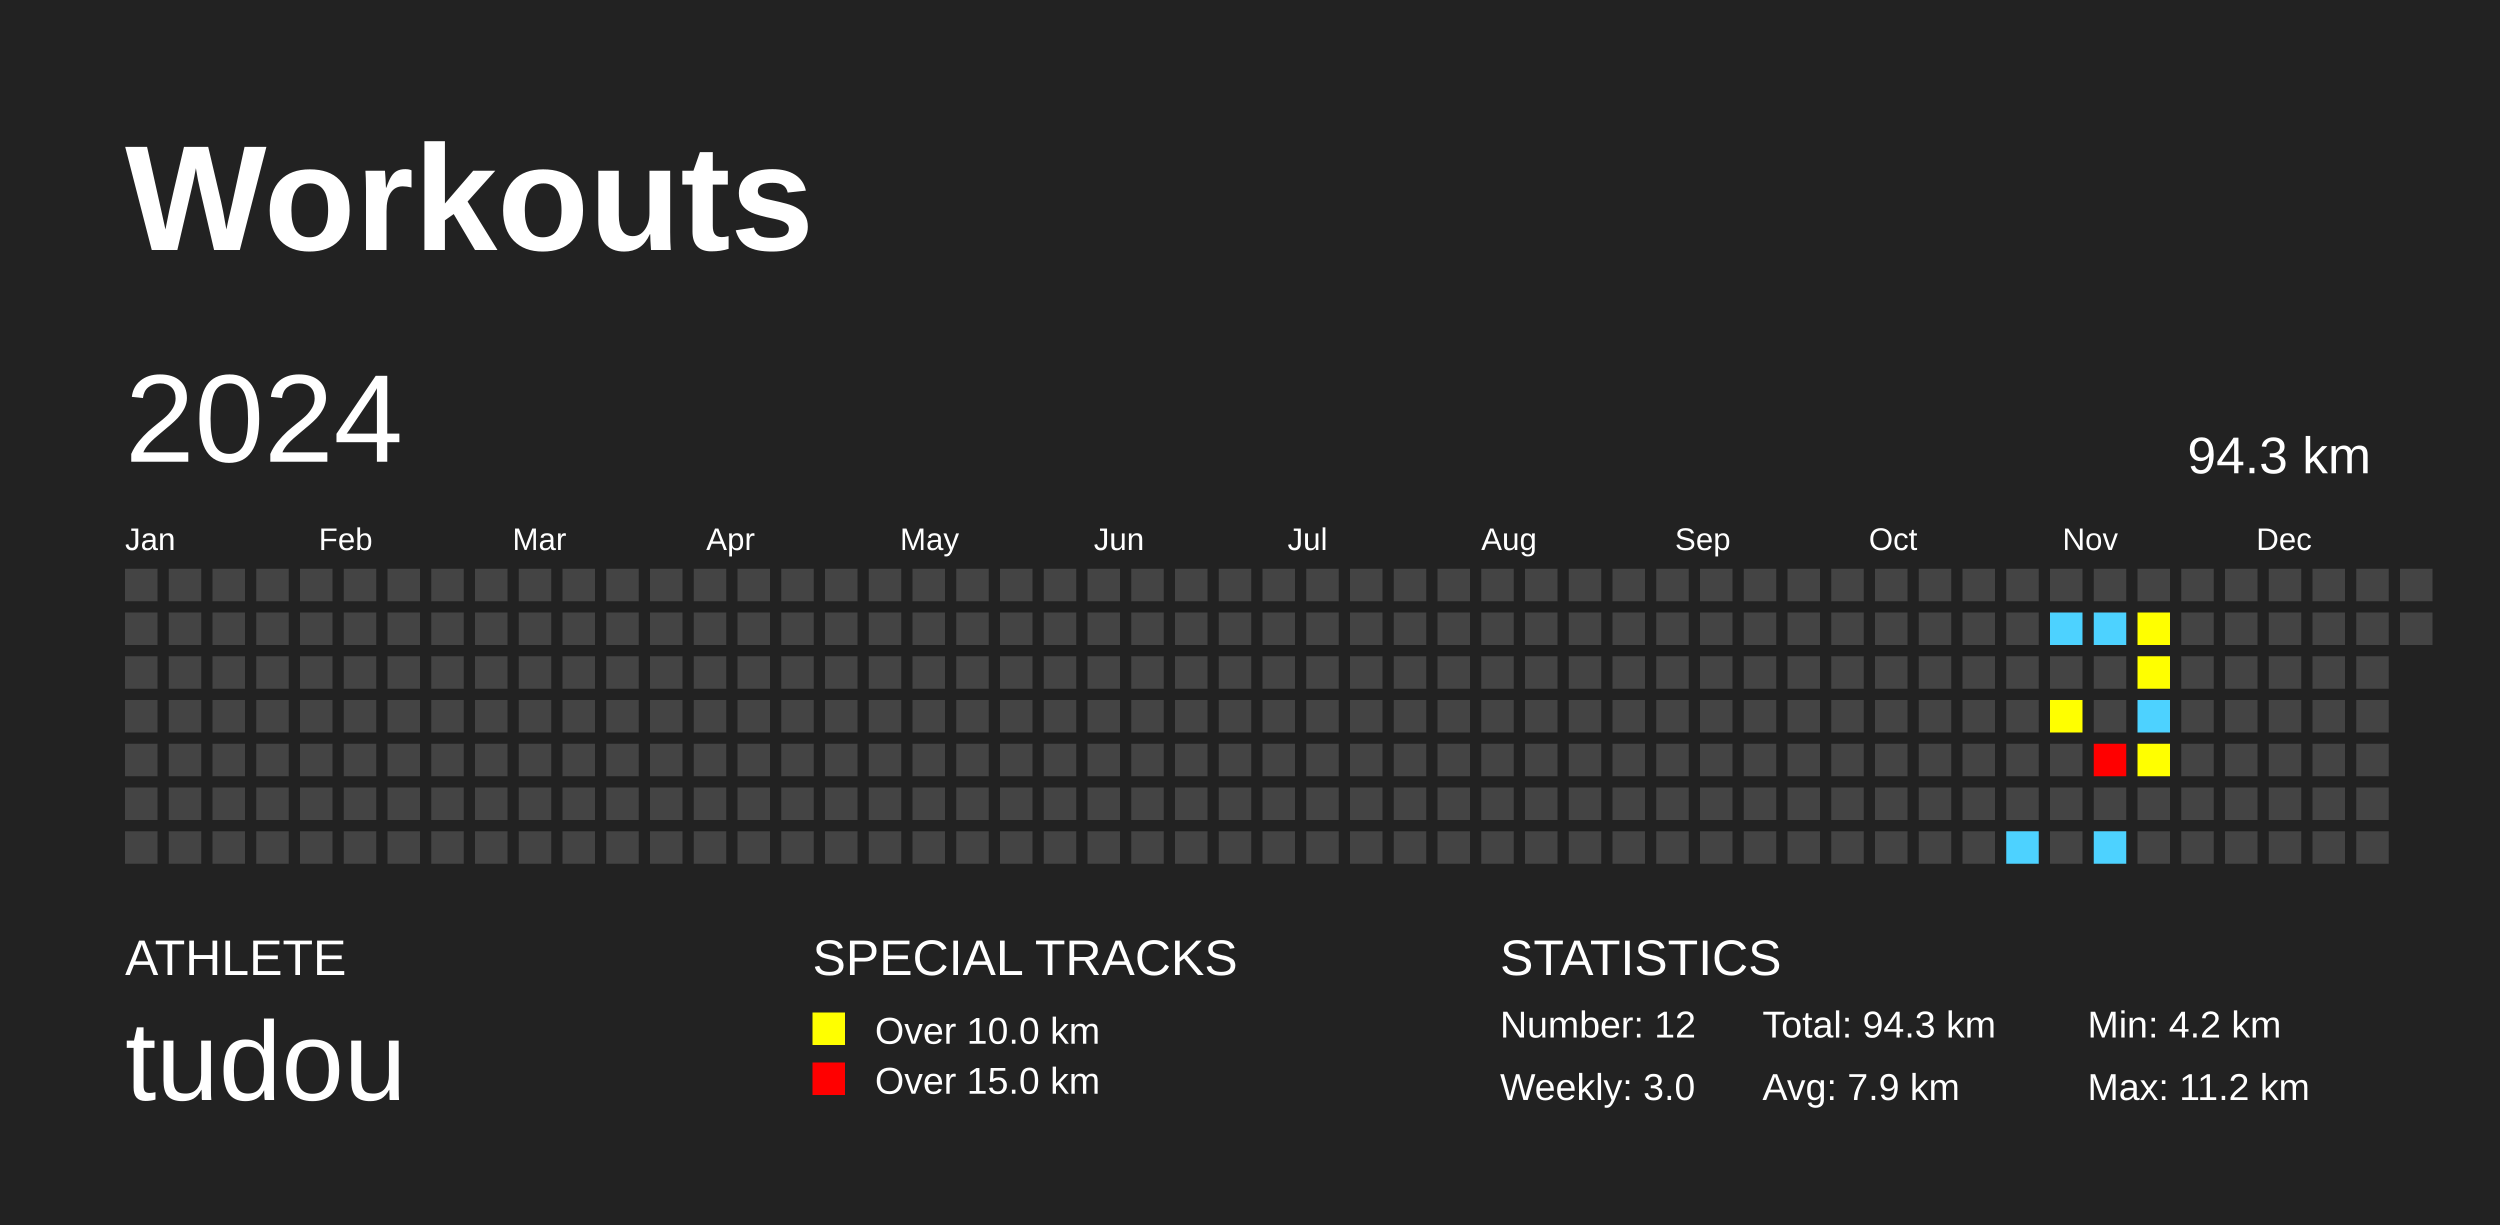
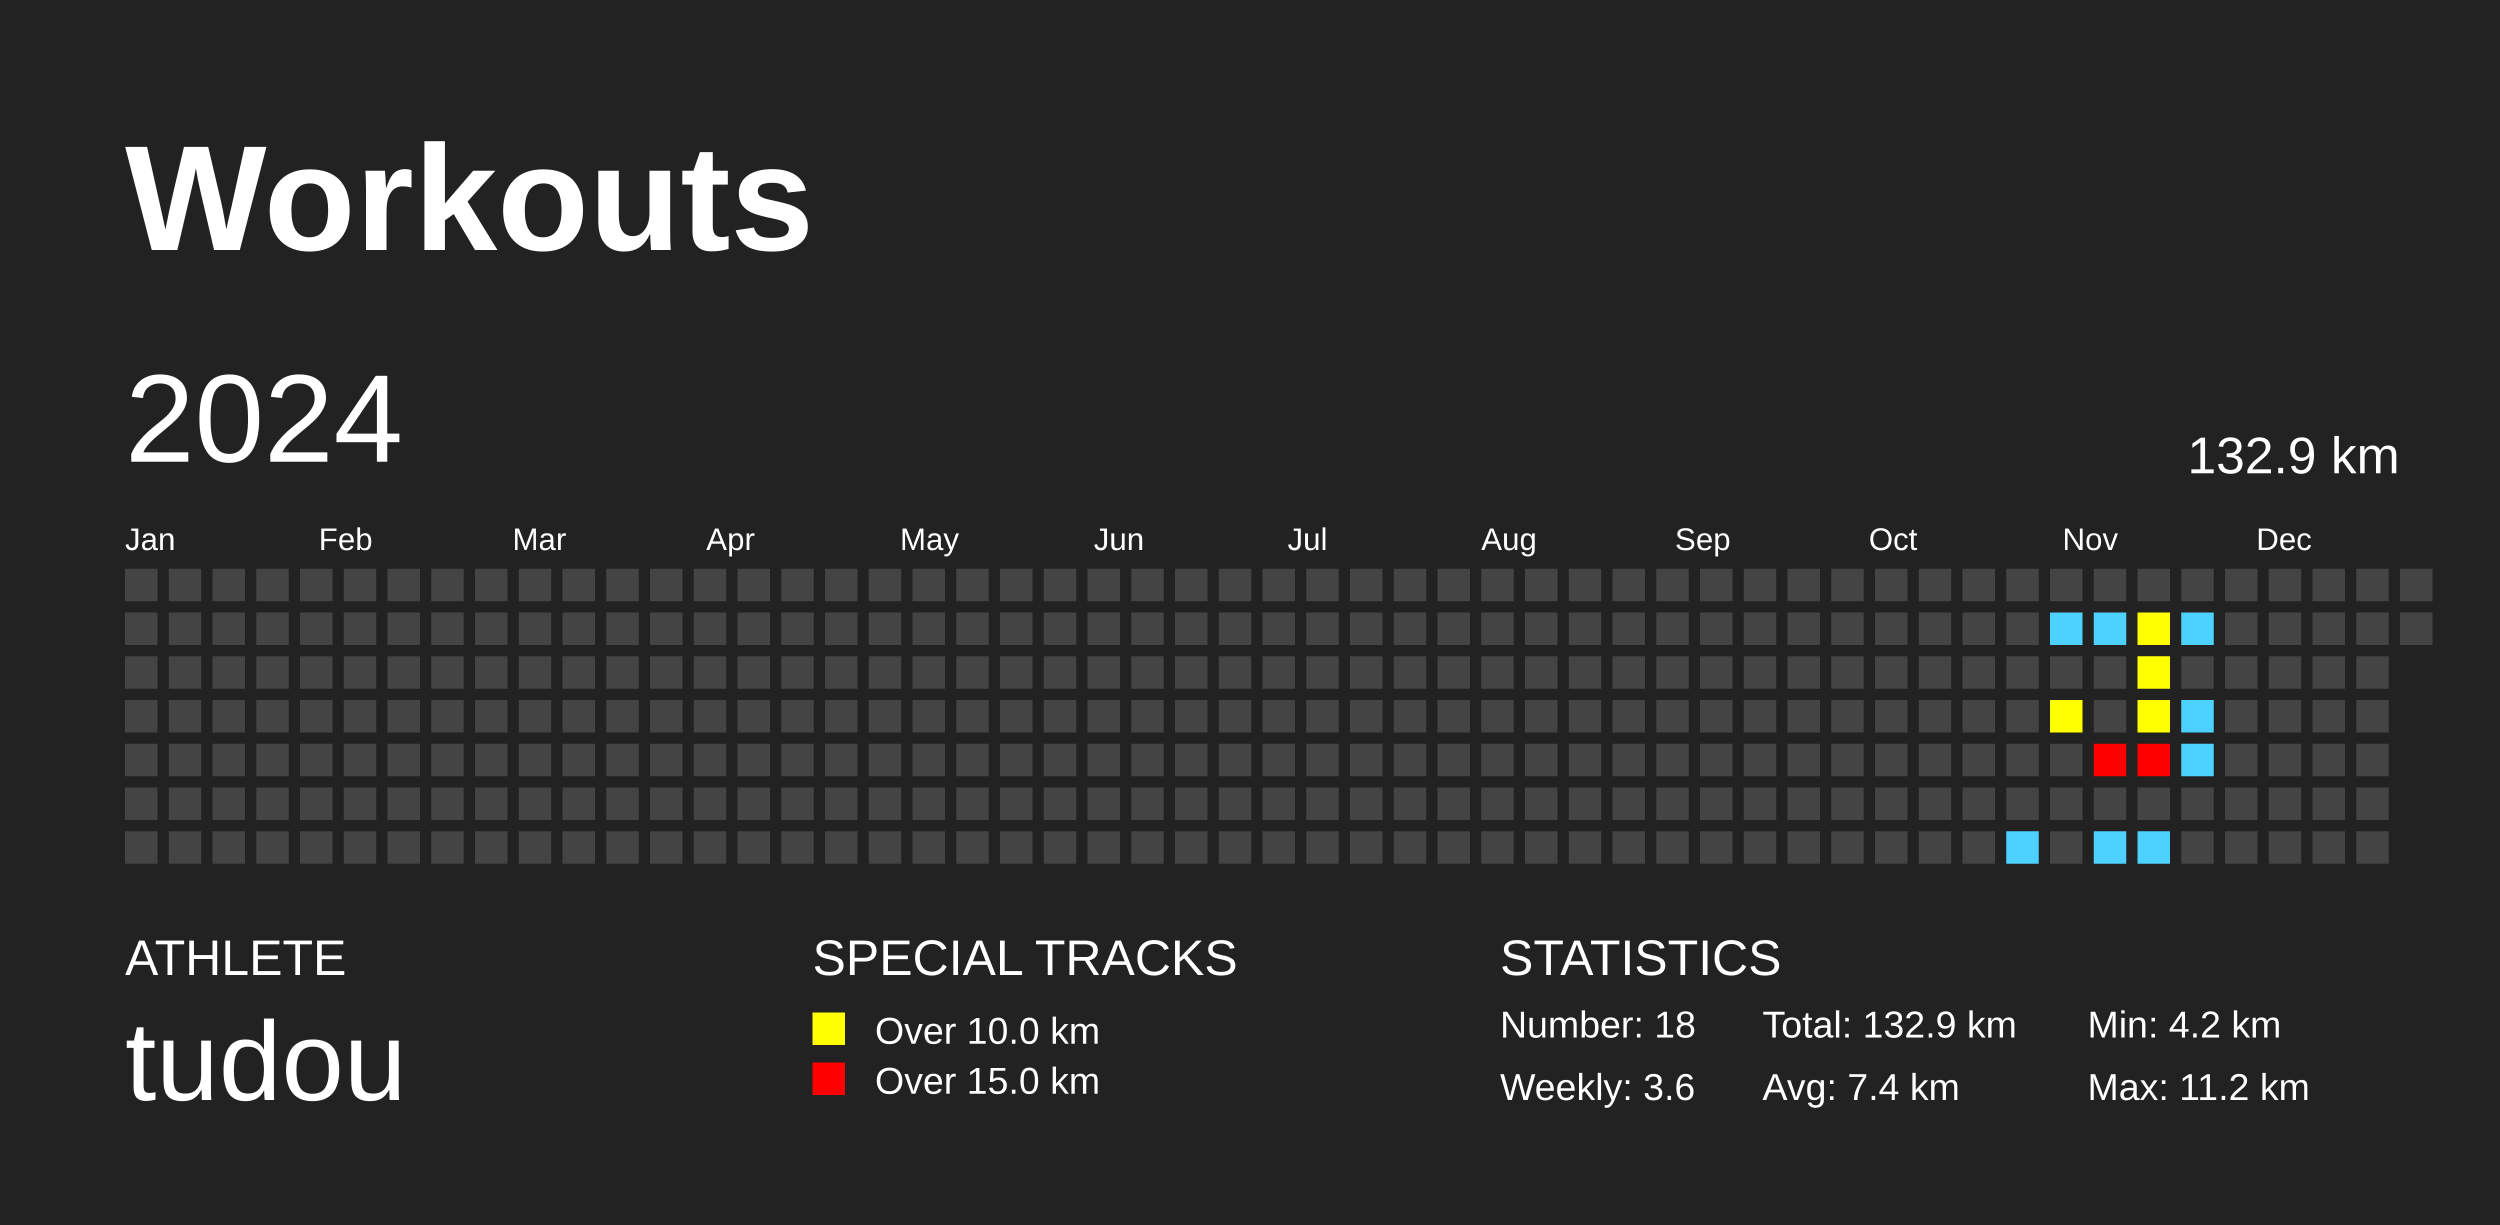
<svg xmlns="http://www.w3.org/2000/svg" baseProfile="full" height="98mm" version="1.1" viewBox="0,0,200,98" width="200mm">
  <defs />
  <rect fill="#222222" height="98" width="200" x="0" y="0" />
  <text fill="#FFFFFF" style="font-size:12px; font-family:Arial; font-weight:bold;" x="10" y="20">Workouts</text>
  <text fill="#FFFFFF" style="font-size:4px; font-family:Arial" x="10" y="78">ATHLETE</text>
  <text fill="#FFFFFF" style="font-size:9px; font-family:Arial" x="10" y="88">tudou</text>
  <text fill="#FFFFFF" style="font-size:4px; font-family:Arial" x="65" y="78">SPECIAL TRACKS</text>
  <rect fill="yellow" height="2.6" width="2.6" x="65" y="81" />
  <text fill="#FFFFFF" style="font-size:3px; font-family:Arial" x="70" y="83.5">Over 10.0 km</text>
  <rect fill="red" height="2.6" width="2.6" x="65" y="85" />
  <text fill="#FFFFFF" style="font-size:3px; font-family:Arial" x="70" y="87.5">Over 15.0 km</text>
  <text fill="#FFFFFF" style="font-size:4px; font-family:Arial" x="120" y="78">STATISTICS</text>
-   <text fill="#FFFFFF" style="font-size:3px; font-family:Arial" x="120" y="83">Number: 12</text>
-   <text fill="#FFFFFF" style="font-size:3px; font-family:Arial" x="120" y="88">Weekly: 3.0</text>
-   <text fill="#FFFFFF" style="font-size:3px; font-family:Arial" x="141" y="83">Total: 94.3 km</text>
-   <text fill="#FFFFFF" style="font-size:3px; font-family:Arial" x="141" y="88">Avg: 7.9 km</text>
+   <text fill="#FFFFFF" style="font-size:3px; font-family:Arial" x="120" y="83">Number: 18</text>
+   <text fill="#FFFFFF" style="font-size:3px; font-family:Arial" x="120" y="88">Weekly: 3.6</text>
+   <text fill="#FFFFFF" style="font-size:3px; font-family:Arial" x="141" y="83">Total: 132.9 km</text>
+   <text fill="#FFFFFF" style="font-size:3px; font-family:Arial" x="141" y="88">Avg: 7.4 km</text>
  <text fill="#FFFFFF" style="font-size:3px; font-family:Arial" x="167" y="83">Min: 4.2 km</text>
  <text fill="#FFFFFF" style="font-size:3px; font-family:Arial" x="167" y="88">Max: 11.2 km</text>
  <text dominant-baseline="hanging" fill="#FFFFFF" style="font-size:10.0px; font-family:Arial;" x="10" y="30">2024</text>
-   <text dominant-baseline="hanging" fill="#FFFFFF" style="font-size:4.125px; font-family:Arial;" x="175" y="35">94.3 km</text>
+   <text dominant-baseline="hanging" fill="#FFFFFF" style="font-size:4.125px; font-family:Arial;" x="175" y="35">132.9 km</text>
  <text fill="#FFFFFF" style="font-size:2.5px; font-family:Arial" x="10.0" y="44">Jan</text>
  <text fill="#FFFFFF" style="font-size:2.5px; font-family:Arial" x="25.5" y="44">Feb</text>
  <text fill="#FFFFFF" style="font-size:2.5px; font-family:Arial" x="41.0" y="44">Mar</text>
  <text fill="#FFFFFF" style="font-size:2.5px; font-family:Arial" x="56.5" y="44">Apr</text>
  <text fill="#FFFFFF" style="font-size:2.5px; font-family:Arial" x="72.0" y="44">May</text>
  <text fill="#FFFFFF" style="font-size:2.5px; font-family:Arial" x="87.5" y="44">Jun</text>
  <text fill="#FFFFFF" style="font-size:2.5px; font-family:Arial" x="103.0" y="44">Jul</text>
  <text fill="#FFFFFF" style="font-size:2.5px; font-family:Arial" x="118.5" y="44">Aug</text>
  <text fill="#FFFFFF" style="font-size:2.5px; font-family:Arial" x="134.0" y="44">Sep</text>
  <text fill="#FFFFFF" style="font-size:2.5px; font-family:Arial" x="149.5" y="44">Oct</text>
  <text fill="#FFFFFF" style="font-size:2.5px; font-family:Arial" x="165.0" y="44">Nov</text>
  <text fill="#FFFFFF" style="font-size:2.5px; font-family:Arial" x="180.5" y="44">Dec</text>
  <rect fill="#444444" height="2.6" width="2.6" x="10.0" y="45.5" />
  <rect fill="#444444" height="2.6" width="2.6" x="10.0" y="49.0" />
  <rect fill="#444444" height="2.6" width="2.6" x="10.0" y="52.5" />
  <rect fill="#444444" height="2.6" width="2.6" x="10.0" y="56.0" />
  <rect fill="#444444" height="2.6" width="2.6" x="10.0" y="59.5" />
  <rect fill="#444444" height="2.6" width="2.6" x="10.0" y="63.0" />
  <rect fill="#444444" height="2.6" width="2.6" x="10.0" y="66.5" />
  <rect fill="#444444" height="2.6" width="2.6" x="13.5" y="45.5" />
  <rect fill="#444444" height="2.6" width="2.6" x="13.5" y="49.0" />
  <rect fill="#444444" height="2.6" width="2.6" x="13.5" y="52.5" />
  <rect fill="#444444" height="2.6" width="2.6" x="13.5" y="56.0" />
  <rect fill="#444444" height="2.6" width="2.6" x="13.5" y="59.5" />
  <rect fill="#444444" height="2.6" width="2.6" x="13.5" y="63.0" />
  <rect fill="#444444" height="2.6" width="2.6" x="13.5" y="66.5" />
  <rect fill="#444444" height="2.6" width="2.6" x="17.0" y="45.5" />
  <rect fill="#444444" height="2.6" width="2.6" x="17.0" y="49.0" />
  <rect fill="#444444" height="2.6" width="2.6" x="17.0" y="52.5" />
  <rect fill="#444444" height="2.6" width="2.6" x="17.0" y="56.0" />
  <rect fill="#444444" height="2.6" width="2.6" x="17.0" y="59.5" />
  <rect fill="#444444" height="2.6" width="2.6" x="17.0" y="63.0" />
  <rect fill="#444444" height="2.6" width="2.6" x="17.0" y="66.5" />
  <rect fill="#444444" height="2.6" width="2.6" x="20.5" y="45.5" />
  <rect fill="#444444" height="2.6" width="2.6" x="20.5" y="49.0" />
  <rect fill="#444444" height="2.6" width="2.6" x="20.5" y="52.5" />
  <rect fill="#444444" height="2.6" width="2.6" x="20.5" y="56.0" />
  <rect fill="#444444" height="2.6" width="2.6" x="20.5" y="59.5" />
  <rect fill="#444444" height="2.6" width="2.6" x="20.5" y="63.0" />
  <rect fill="#444444" height="2.6" width="2.6" x="20.5" y="66.5" />
  <rect fill="#444444" height="2.6" width="2.6" x="24.0" y="45.5" />
  <rect fill="#444444" height="2.6" width="2.6" x="24.0" y="49.0" />
  <rect fill="#444444" height="2.6" width="2.6" x="24.0" y="52.5" />
  <rect fill="#444444" height="2.6" width="2.6" x="24.0" y="56.0" />
  <rect fill="#444444" height="2.6" width="2.6" x="24.0" y="59.5" />
  <rect fill="#444444" height="2.6" width="2.6" x="24.0" y="63.0" />
  <rect fill="#444444" height="2.6" width="2.6" x="24.0" y="66.5" />
  <rect fill="#444444" height="2.6" width="2.6" x="27.5" y="45.5" />
  <rect fill="#444444" height="2.6" width="2.6" x="27.5" y="49.0" />
  <rect fill="#444444" height="2.6" width="2.6" x="27.5" y="52.5" />
  <rect fill="#444444" height="2.6" width="2.6" x="27.5" y="56.0" />
  <rect fill="#444444" height="2.6" width="2.6" x="27.5" y="59.5" />
  <rect fill="#444444" height="2.6" width="2.6" x="27.5" y="63.0" />
  <rect fill="#444444" height="2.6" width="2.6" x="27.5" y="66.5" />
  <rect fill="#444444" height="2.6" width="2.6" x="31.0" y="45.5" />
  <rect fill="#444444" height="2.6" width="2.6" x="31.0" y="49.0" />
  <rect fill="#444444" height="2.6" width="2.6" x="31.0" y="52.5" />
  <rect fill="#444444" height="2.6" width="2.6" x="31.0" y="56.0" />
  <rect fill="#444444" height="2.6" width="2.6" x="31.0" y="59.5" />
  <rect fill="#444444" height="2.6" width="2.6" x="31.0" y="63.0" />
  <rect fill="#444444" height="2.6" width="2.6" x="31.0" y="66.5" />
  <rect fill="#444444" height="2.6" width="2.6" x="34.5" y="45.5" />
  <rect fill="#444444" height="2.6" width="2.6" x="34.5" y="49.0" />
  <rect fill="#444444" height="2.6" width="2.6" x="34.5" y="52.5" />
  <rect fill="#444444" height="2.6" width="2.6" x="34.5" y="56.0" />
  <rect fill="#444444" height="2.6" width="2.6" x="34.5" y="59.5" />
  <rect fill="#444444" height="2.6" width="2.6" x="34.5" y="63.0" />
  <rect fill="#444444" height="2.6" width="2.6" x="34.5" y="66.5" />
  <rect fill="#444444" height="2.6" width="2.6" x="38.0" y="45.5" />
  <rect fill="#444444" height="2.6" width="2.6" x="38.0" y="49.0" />
  <rect fill="#444444" height="2.6" width="2.6" x="38.0" y="52.5" />
  <rect fill="#444444" height="2.6" width="2.6" x="38.0" y="56.0" />
  <rect fill="#444444" height="2.6" width="2.6" x="38.0" y="59.5" />
  <rect fill="#444444" height="2.6" width="2.6" x="38.0" y="63.0" />
  <rect fill="#444444" height="2.6" width="2.6" x="38.0" y="66.5" />
  <rect fill="#444444" height="2.6" width="2.6" x="41.5" y="45.5" />
  <rect fill="#444444" height="2.6" width="2.6" x="41.5" y="49.0" />
  <rect fill="#444444" height="2.6" width="2.6" x="41.5" y="52.5" />
  <rect fill="#444444" height="2.6" width="2.6" x="41.5" y="56.0" />
  <rect fill="#444444" height="2.6" width="2.6" x="41.5" y="59.5" />
  <rect fill="#444444" height="2.6" width="2.6" x="41.5" y="63.0" />
  <rect fill="#444444" height="2.6" width="2.6" x="41.5" y="66.5" />
  <rect fill="#444444" height="2.6" width="2.6" x="45.0" y="45.5" />
  <rect fill="#444444" height="2.6" width="2.6" x="45.0" y="49.0" />
  <rect fill="#444444" height="2.6" width="2.6" x="45.0" y="52.5" />
  <rect fill="#444444" height="2.6" width="2.6" x="45.0" y="56.0" />
  <rect fill="#444444" height="2.6" width="2.6" x="45.0" y="59.5" />
  <rect fill="#444444" height="2.6" width="2.6" x="45.0" y="63.0" />
  <rect fill="#444444" height="2.6" width="2.6" x="45.0" y="66.5" />
  <rect fill="#444444" height="2.6" width="2.6" x="48.5" y="45.5" />
  <rect fill="#444444" height="2.6" width="2.6" x="48.5" y="49.0" />
  <rect fill="#444444" height="2.6" width="2.6" x="48.5" y="52.5" />
  <rect fill="#444444" height="2.6" width="2.6" x="48.5" y="56.0" />
  <rect fill="#444444" height="2.6" width="2.6" x="48.5" y="59.5" />
  <rect fill="#444444" height="2.6" width="2.6" x="48.5" y="63.0" />
  <rect fill="#444444" height="2.6" width="2.6" x="48.5" y="66.5" />
  <rect fill="#444444" height="2.6" width="2.6" x="52.0" y="45.5" />
  <rect fill="#444444" height="2.6" width="2.6" x="52.0" y="49.0" />
  <rect fill="#444444" height="2.6" width="2.6" x="52.0" y="52.5" />
  <rect fill="#444444" height="2.6" width="2.6" x="52.0" y="56.0" />
  <rect fill="#444444" height="2.6" width="2.6" x="52.0" y="59.5" />
  <rect fill="#444444" height="2.6" width="2.6" x="52.0" y="63.0" />
  <rect fill="#444444" height="2.6" width="2.6" x="52.0" y="66.5" />
  <rect fill="#444444" height="2.6" width="2.6" x="55.5" y="45.5" />
  <rect fill="#444444" height="2.6" width="2.6" x="55.5" y="49.0" />
  <rect fill="#444444" height="2.6" width="2.6" x="55.5" y="52.5" />
  <rect fill="#444444" height="2.6" width="2.6" x="55.5" y="56.0" />
  <rect fill="#444444" height="2.6" width="2.6" x="55.5" y="59.5" />
  <rect fill="#444444" height="2.6" width="2.6" x="55.5" y="63.0" />
  <rect fill="#444444" height="2.6" width="2.6" x="55.5" y="66.5" />
  <rect fill="#444444" height="2.6" width="2.6" x="59.0" y="45.5" />
  <rect fill="#444444" height="2.6" width="2.6" x="59.0" y="49.0" />
  <rect fill="#444444" height="2.6" width="2.6" x="59.0" y="52.5" />
  <rect fill="#444444" height="2.6" width="2.6" x="59.0" y="56.0" />
  <rect fill="#444444" height="2.6" width="2.6" x="59.0" y="59.5" />
  <rect fill="#444444" height="2.6" width="2.6" x="59.0" y="63.0" />
  <rect fill="#444444" height="2.6" width="2.6" x="59.0" y="66.5" />
  <rect fill="#444444" height="2.6" width="2.6" x="62.5" y="45.5" />
  <rect fill="#444444" height="2.6" width="2.6" x="62.5" y="49.0" />
  <rect fill="#444444" height="2.6" width="2.6" x="62.5" y="52.5" />
  <rect fill="#444444" height="2.6" width="2.6" x="62.5" y="56.0" />
  <rect fill="#444444" height="2.6" width="2.6" x="62.5" y="59.5" />
  <rect fill="#444444" height="2.6" width="2.6" x="62.5" y="63.0" />
  <rect fill="#444444" height="2.6" width="2.6" x="62.5" y="66.5" />
  <rect fill="#444444" height="2.6" width="2.6" x="66.0" y="45.5" />
  <rect fill="#444444" height="2.6" width="2.6" x="66.0" y="49.0" />
  <rect fill="#444444" height="2.6" width="2.6" x="66.0" y="52.5" />
  <rect fill="#444444" height="2.6" width="2.6" x="66.0" y="56.0" />
  <rect fill="#444444" height="2.6" width="2.6" x="66.0" y="59.5" />
  <rect fill="#444444" height="2.6" width="2.6" x="66.0" y="63.0" />
  <rect fill="#444444" height="2.6" width="2.6" x="66.0" y="66.5" />
  <rect fill="#444444" height="2.6" width="2.6" x="69.5" y="45.5" />
  <rect fill="#444444" height="2.6" width="2.6" x="69.5" y="49.0" />
  <rect fill="#444444" height="2.6" width="2.6" x="69.5" y="52.5" />
  <rect fill="#444444" height="2.6" width="2.6" x="69.5" y="56.0" />
  <rect fill="#444444" height="2.6" width="2.6" x="69.5" y="59.5" />
  <rect fill="#444444" height="2.6" width="2.6" x="69.5" y="63.0" />
  <rect fill="#444444" height="2.6" width="2.6" x="69.5" y="66.5" />
  <rect fill="#444444" height="2.6" width="2.6" x="73.0" y="45.5" />
  <rect fill="#444444" height="2.6" width="2.6" x="73.0" y="49.0" />
  <rect fill="#444444" height="2.6" width="2.6" x="73.0" y="52.5" />
  <rect fill="#444444" height="2.6" width="2.6" x="73.0" y="56.0" />
  <rect fill="#444444" height="2.6" width="2.6" x="73.0" y="59.5" />
  <rect fill="#444444" height="2.6" width="2.6" x="73.0" y="63.0" />
  <rect fill="#444444" height="2.6" width="2.6" x="73.0" y="66.5" />
  <rect fill="#444444" height="2.6" width="2.6" x="76.5" y="45.5" />
  <rect fill="#444444" height="2.6" width="2.6" x="76.5" y="49.0" />
  <rect fill="#444444" height="2.6" width="2.6" x="76.5" y="52.5" />
  <rect fill="#444444" height="2.6" width="2.6" x="76.5" y="56.0" />
  <rect fill="#444444" height="2.6" width="2.6" x="76.5" y="59.5" />
  <rect fill="#444444" height="2.6" width="2.6" x="76.5" y="63.0" />
  <rect fill="#444444" height="2.6" width="2.6" x="76.5" y="66.5" />
  <rect fill="#444444" height="2.6" width="2.6" x="80.0" y="45.5" />
  <rect fill="#444444" height="2.6" width="2.6" x="80.0" y="49.0" />
  <rect fill="#444444" height="2.6" width="2.6" x="80.0" y="52.5" />
  <rect fill="#444444" height="2.6" width="2.6" x="80.0" y="56.0" />
  <rect fill="#444444" height="2.6" width="2.6" x="80.0" y="59.5" />
  <rect fill="#444444" height="2.6" width="2.6" x="80.0" y="63.0" />
  <rect fill="#444444" height="2.6" width="2.6" x="80.0" y="66.5" />
  <rect fill="#444444" height="2.6" width="2.6" x="83.5" y="45.5" />
  <rect fill="#444444" height="2.6" width="2.6" x="83.5" y="49.0" />
  <rect fill="#444444" height="2.6" width="2.6" x="83.5" y="52.5" />
  <rect fill="#444444" height="2.6" width="2.6" x="83.5" y="56.0" />
  <rect fill="#444444" height="2.6" width="2.6" x="83.5" y="59.5" />
  <rect fill="#444444" height="2.6" width="2.6" x="83.5" y="63.0" />
  <rect fill="#444444" height="2.6" width="2.6" x="83.5" y="66.5" />
  <rect fill="#444444" height="2.6" width="2.6" x="87.0" y="45.5" />
  <rect fill="#444444" height="2.6" width="2.6" x="87.0" y="49.0" />
  <rect fill="#444444" height="2.6" width="2.6" x="87.0" y="52.5" />
  <rect fill="#444444" height="2.6" width="2.6" x="87.0" y="56.0" />
  <rect fill="#444444" height="2.6" width="2.6" x="87.0" y="59.5" />
  <rect fill="#444444" height="2.6" width="2.6" x="87.0" y="63.0" />
  <rect fill="#444444" height="2.6" width="2.6" x="87.0" y="66.5" />
  <rect fill="#444444" height="2.6" width="2.6" x="90.5" y="45.5" />
  <rect fill="#444444" height="2.6" width="2.6" x="90.5" y="49.0" />
  <rect fill="#444444" height="2.6" width="2.6" x="90.5" y="52.5" />
  <rect fill="#444444" height="2.6" width="2.6" x="90.5" y="56.0" />
  <rect fill="#444444" height="2.6" width="2.6" x="90.5" y="59.5" />
  <rect fill="#444444" height="2.6" width="2.6" x="90.5" y="63.0" />
  <rect fill="#444444" height="2.6" width="2.6" x="90.5" y="66.5" />
  <rect fill="#444444" height="2.6" width="2.6" x="94.0" y="45.5" />
  <rect fill="#444444" height="2.6" width="2.6" x="94.0" y="49.0" />
  <rect fill="#444444" height="2.6" width="2.6" x="94.0" y="52.5" />
  <rect fill="#444444" height="2.6" width="2.6" x="94.0" y="56.0" />
  <rect fill="#444444" height="2.6" width="2.6" x="94.0" y="59.5" />
  <rect fill="#444444" height="2.6" width="2.6" x="94.0" y="63.0" />
  <rect fill="#444444" height="2.6" width="2.6" x="94.0" y="66.5" />
  <rect fill="#444444" height="2.6" width="2.6" x="97.5" y="45.5" />
  <rect fill="#444444" height="2.6" width="2.6" x="97.5" y="49.0" />
  <rect fill="#444444" height="2.6" width="2.6" x="97.5" y="52.5" />
  <rect fill="#444444" height="2.6" width="2.6" x="97.5" y="56.0" />
  <rect fill="#444444" height="2.6" width="2.6" x="97.5" y="59.5" />
  <rect fill="#444444" height="2.6" width="2.6" x="97.5" y="63.0" />
  <rect fill="#444444" height="2.6" width="2.6" x="97.5" y="66.5" />
  <rect fill="#444444" height="2.6" width="2.6" x="101.0" y="45.5" />
  <rect fill="#444444" height="2.6" width="2.6" x="101.0" y="49.0" />
  <rect fill="#444444" height="2.6" width="2.6" x="101.0" y="52.5" />
  <rect fill="#444444" height="2.6" width="2.6" x="101.0" y="56.0" />
  <rect fill="#444444" height="2.6" width="2.6" x="101.0" y="59.5" />
  <rect fill="#444444" height="2.6" width="2.6" x="101.0" y="63.0" />
  <rect fill="#444444" height="2.6" width="2.6" x="101.0" y="66.5" />
  <rect fill="#444444" height="2.6" width="2.6" x="104.5" y="45.5" />
  <rect fill="#444444" height="2.6" width="2.6" x="104.5" y="49.0" />
  <rect fill="#444444" height="2.6" width="2.6" x="104.5" y="52.5" />
  <rect fill="#444444" height="2.6" width="2.6" x="104.5" y="56.0" />
  <rect fill="#444444" height="2.6" width="2.6" x="104.5" y="59.5" />
  <rect fill="#444444" height="2.6" width="2.6" x="104.5" y="63.0" />
  <rect fill="#444444" height="2.6" width="2.6" x="104.5" y="66.5" />
  <rect fill="#444444" height="2.6" width="2.6" x="108.0" y="45.5" />
  <rect fill="#444444" height="2.6" width="2.6" x="108.0" y="49.0" />
  <rect fill="#444444" height="2.6" width="2.6" x="108.0" y="52.5" />
  <rect fill="#444444" height="2.6" width="2.6" x="108.0" y="56.0" />
  <rect fill="#444444" height="2.6" width="2.6" x="108.0" y="59.5" />
  <rect fill="#444444" height="2.6" width="2.6" x="108.0" y="63.0" />
  <rect fill="#444444" height="2.6" width="2.6" x="108.0" y="66.5" />
  <rect fill="#444444" height="2.6" width="2.6" x="111.5" y="45.5" />
  <rect fill="#444444" height="2.6" width="2.6" x="111.5" y="49.0" />
  <rect fill="#444444" height="2.6" width="2.6" x="111.5" y="52.5" />
  <rect fill="#444444" height="2.6" width="2.6" x="111.5" y="56.0" />
  <rect fill="#444444" height="2.6" width="2.6" x="111.5" y="59.5" />
  <rect fill="#444444" height="2.6" width="2.6" x="111.5" y="63.0" />
  <rect fill="#444444" height="2.6" width="2.6" x="111.5" y="66.5" />
  <rect fill="#444444" height="2.6" width="2.6" x="115.0" y="45.5" />
  <rect fill="#444444" height="2.6" width="2.6" x="115.0" y="49.0" />
  <rect fill="#444444" height="2.6" width="2.6" x="115.0" y="52.5" />
  <rect fill="#444444" height="2.6" width="2.6" x="115.0" y="56.0" />
  <rect fill="#444444" height="2.6" width="2.6" x="115.0" y="59.5" />
  <rect fill="#444444" height="2.6" width="2.6" x="115.0" y="63.0" />
  <rect fill="#444444" height="2.6" width="2.6" x="115.0" y="66.5" />
  <rect fill="#444444" height="2.6" width="2.6" x="118.5" y="45.5" />
  <rect fill="#444444" height="2.6" width="2.6" x="118.5" y="49.0" />
  <rect fill="#444444" height="2.6" width="2.6" x="118.5" y="52.5" />
  <rect fill="#444444" height="2.6" width="2.6" x="118.5" y="56.0" />
  <rect fill="#444444" height="2.6" width="2.6" x="118.5" y="59.5" />
  <rect fill="#444444" height="2.6" width="2.6" x="118.5" y="63.0" />
  <rect fill="#444444" height="2.6" width="2.6" x="118.5" y="66.5" />
  <rect fill="#444444" height="2.6" width="2.6" x="122.0" y="45.5" />
  <rect fill="#444444" height="2.6" width="2.6" x="122.0" y="49.0" />
  <rect fill="#444444" height="2.6" width="2.6" x="122.0" y="52.5" />
  <rect fill="#444444" height="2.6" width="2.6" x="122.0" y="56.0" />
  <rect fill="#444444" height="2.6" width="2.6" x="122.0" y="59.5" />
  <rect fill="#444444" height="2.6" width="2.6" x="122.0" y="63.0" />
  <rect fill="#444444" height="2.6" width="2.6" x="122.0" y="66.5" />
  <rect fill="#444444" height="2.6" width="2.6" x="125.5" y="45.5" />
  <rect fill="#444444" height="2.6" width="2.6" x="125.5" y="49.0" />
  <rect fill="#444444" height="2.6" width="2.6" x="125.5" y="52.5" />
  <rect fill="#444444" height="2.6" width="2.6" x="125.5" y="56.0" />
  <rect fill="#444444" height="2.6" width="2.6" x="125.5" y="59.5" />
  <rect fill="#444444" height="2.6" width="2.6" x="125.5" y="63.0" />
  <rect fill="#444444" height="2.6" width="2.6" x="125.5" y="66.5" />
  <rect fill="#444444" height="2.6" width="2.6" x="129.0" y="45.5" />
  <rect fill="#444444" height="2.6" width="2.6" x="129.0" y="49.0" />
  <rect fill="#444444" height="2.6" width="2.6" x="129.0" y="52.5" />
  <rect fill="#444444" height="2.6" width="2.6" x="129.0" y="56.0" />
  <rect fill="#444444" height="2.6" width="2.6" x="129.0" y="59.5" />
  <rect fill="#444444" height="2.6" width="2.6" x="129.0" y="63.0" />
  <rect fill="#444444" height="2.6" width="2.6" x="129.0" y="66.5" />
  <rect fill="#444444" height="2.6" width="2.6" x="132.5" y="45.5" />
  <rect fill="#444444" height="2.6" width="2.6" x="132.5" y="49.0" />
  <rect fill="#444444" height="2.6" width="2.6" x="132.5" y="52.5" />
  <rect fill="#444444" height="2.6" width="2.6" x="132.5" y="56.0" />
  <rect fill="#444444" height="2.6" width="2.6" x="132.5" y="59.5" />
  <rect fill="#444444" height="2.6" width="2.6" x="132.5" y="63.0" />
  <rect fill="#444444" height="2.6" width="2.6" x="132.5" y="66.5" />
  <rect fill="#444444" height="2.6" width="2.6" x="136.0" y="45.5" />
  <rect fill="#444444" height="2.6" width="2.6" x="136.0" y="49.0" />
  <rect fill="#444444" height="2.6" width="2.6" x="136.0" y="52.5" />
  <rect fill="#444444" height="2.6" width="2.6" x="136.0" y="56.0" />
  <rect fill="#444444" height="2.6" width="2.6" x="136.0" y="59.5" />
  <rect fill="#444444" height="2.6" width="2.6" x="136.0" y="63.0" />
  <rect fill="#444444" height="2.6" width="2.6" x="136.0" y="66.5" />
  <rect fill="#444444" height="2.6" width="2.6" x="139.5" y="45.5" />
  <rect fill="#444444" height="2.6" width="2.6" x="139.5" y="49.0" />
  <rect fill="#444444" height="2.6" width="2.6" x="139.5" y="52.5" />
  <rect fill="#444444" height="2.6" width="2.6" x="139.5" y="56.0" />
  <rect fill="#444444" height="2.6" width="2.6" x="139.5" y="59.5" />
  <rect fill="#444444" height="2.6" width="2.6" x="139.5" y="63.0" />
  <rect fill="#444444" height="2.6" width="2.6" x="139.5" y="66.5" />
  <rect fill="#444444" height="2.6" width="2.6" x="143.0" y="45.5" />
  <rect fill="#444444" height="2.6" width="2.6" x="143.0" y="49.0" />
  <rect fill="#444444" height="2.6" width="2.6" x="143.0" y="52.5" />
  <rect fill="#444444" height="2.6" width="2.6" x="143.0" y="56.0" />
  <rect fill="#444444" height="2.6" width="2.6" x="143.0" y="59.5" />
  <rect fill="#444444" height="2.6" width="2.6" x="143.0" y="63.0" />
  <rect fill="#444444" height="2.6" width="2.6" x="143.0" y="66.5" />
  <rect fill="#444444" height="2.6" width="2.6" x="146.5" y="45.5" />
  <rect fill="#444444" height="2.6" width="2.6" x="146.5" y="49.0" />
  <rect fill="#444444" height="2.6" width="2.6" x="146.5" y="52.5" />
  <rect fill="#444444" height="2.6" width="2.6" x="146.5" y="56.0" />
  <rect fill="#444444" height="2.6" width="2.6" x="146.5" y="59.5" />
  <rect fill="#444444" height="2.6" width="2.6" x="146.5" y="63.0" />
  <rect fill="#444444" height="2.6" width="2.6" x="146.5" y="66.5" />
  <rect fill="#444444" height="2.6" width="2.6" x="150.0" y="45.5" />
  <rect fill="#444444" height="2.6" width="2.6" x="150.0" y="49.0" />
  <rect fill="#444444" height="2.6" width="2.6" x="150.0" y="52.5" />
  <rect fill="#444444" height="2.6" width="2.6" x="150.0" y="56.0" />
  <rect fill="#444444" height="2.6" width="2.6" x="150.0" y="59.5" />
  <rect fill="#444444" height="2.6" width="2.6" x="150.0" y="63.0" />
  <rect fill="#444444" height="2.6" width="2.6" x="150.0" y="66.5" />
  <rect fill="#444444" height="2.6" width="2.6" x="153.5" y="45.5" />
  <rect fill="#444444" height="2.6" width="2.6" x="153.5" y="49.0" />
  <rect fill="#444444" height="2.6" width="2.6" x="153.5" y="52.5" />
  <rect fill="#444444" height="2.6" width="2.6" x="153.5" y="56.0" />
  <rect fill="#444444" height="2.6" width="2.6" x="153.5" y="59.5" />
  <rect fill="#444444" height="2.6" width="2.6" x="153.5" y="63.0" />
  <rect fill="#444444" height="2.6" width="2.6" x="153.5" y="66.5" />
  <rect fill="#444444" height="2.6" width="2.6" x="157.0" y="45.5" />
  <rect fill="#444444" height="2.6" width="2.6" x="157.0" y="49.0" />
  <rect fill="#444444" height="2.6" width="2.6" x="157.0" y="52.5" />
  <rect fill="#444444" height="2.6" width="2.6" x="157.0" y="56.0" />
  <rect fill="#444444" height="2.6" width="2.6" x="157.0" y="59.5" />
  <rect fill="#444444" height="2.6" width="2.6" x="157.0" y="63.0" />
  <rect fill="#444444" height="2.6" width="2.6" x="157.0" y="66.5" />
  <rect fill="#444444" height="2.6" width="2.6" x="160.5" y="45.5" />
  <rect fill="#444444" height="2.6" width="2.6" x="160.5" y="49.0" />
  <rect fill="#444444" height="2.6" width="2.6" x="160.5" y="52.5" />
  <rect fill="#444444" height="2.6" width="2.6" x="160.5" y="56.0" />
  <rect fill="#444444" height="2.6" width="2.6" x="160.5" y="59.5" />
  <rect fill="#444444" height="2.6" width="2.6" x="160.5" y="63.0" />
  <rect fill="#4DD2FF" height="2.6" width="2.6" x="160.5" y="66.5" />
  <rect fill="#444444" height="2.6" width="2.6" x="164.0" y="45.5" />
  <rect fill="#4DD2FF" height="2.6" width="2.6" x="164.0" y="49.0" />
  <rect fill="#444444" height="2.6" width="2.6" x="164.0" y="52.5" />
  <rect fill="yellow" height="2.6" width="2.6" x="164.0" y="56.0" />
  <rect fill="#444444" height="2.6" width="2.6" x="164.0" y="59.5" />
  <rect fill="#444444" height="2.6" width="2.6" x="164.0" y="63.0" />
  <rect fill="#444444" height="2.6" width="2.6" x="164.0" y="66.5" />
  <rect fill="#444444" height="2.6" width="2.6" x="167.5" y="45.5" />
  <rect fill="#4DD2FF" height="2.6" width="2.6" x="167.5" y="49.0" />
  <rect fill="#444444" height="2.6" width="2.6" x="167.5" y="52.5" />
  <rect fill="#444444" height="2.6" width="2.6" x="167.5" y="56.0" />
  <rect fill="red" height="2.6" width="2.6" x="167.5" y="59.5" />
  <rect fill="#444444" height="2.6" width="2.6" x="167.5" y="63.0" />
  <rect fill="#4DD2FF" height="2.6" width="2.6" x="167.5" y="66.5" />
  <rect fill="#444444" height="2.6" width="2.6" x="171.0" y="45.5" />
  <rect fill="yellow" height="2.6" width="2.6" x="171.0" y="49.0" />
  <rect fill="yellow" height="2.6" width="2.6" x="171.0" y="52.5" />
-   <rect fill="#4DD2FF" height="2.6" width="2.6" x="171.0" y="56.0" />
-   <rect fill="yellow" height="2.6" width="2.6" x="171.0" y="59.5" />
+   <rect fill="yellow" height="2.6" width="2.6" x="171.0" y="56.0" />
+   <rect fill="red" height="2.6" width="2.6" x="171.0" y="59.5" />
  <rect fill="#444444" height="2.6" width="2.6" x="171.0" y="63.0" />
-   <rect fill="#444444" height="2.6" width="2.6" x="171.0" y="66.5" />
+   <rect fill="#4DD2FF" height="2.6" width="2.6" x="171.0" y="66.5" />
  <rect fill="#444444" height="2.6" width="2.6" x="174.5" y="45.5" />
-   <rect fill="#444444" height="2.6" width="2.6" x="174.5" y="49.0" />
+   <rect fill="#4DD2FF" height="2.6" width="2.6" x="174.5" y="49.0" />
  <rect fill="#444444" height="2.6" width="2.6" x="174.5" y="52.5" />
-   <rect fill="#444444" height="2.6" width="2.6" x="174.5" y="56.0" />
-   <rect fill="#444444" height="2.6" width="2.6" x="174.5" y="59.5" />
+   <rect fill="#4DD2FF" height="2.6" width="2.6" x="174.5" y="56.0" />
+   <rect fill="#4DD2FF" height="2.6" width="2.6" x="174.5" y="59.5" />
  <rect fill="#444444" height="2.6" width="2.6" x="174.5" y="63.0" />
  <rect fill="#444444" height="2.6" width="2.6" x="174.5" y="66.5" />
  <rect fill="#444444" height="2.6" width="2.6" x="178.0" y="45.5" />
  <rect fill="#444444" height="2.6" width="2.6" x="178.0" y="49.0" />
  <rect fill="#444444" height="2.6" width="2.6" x="178.0" y="52.5" />
  <rect fill="#444444" height="2.6" width="2.6" x="178.0" y="56.0" />
  <rect fill="#444444" height="2.6" width="2.6" x="178.0" y="59.5" />
  <rect fill="#444444" height="2.6" width="2.6" x="178.0" y="63.0" />
  <rect fill="#444444" height="2.6" width="2.6" x="178.0" y="66.5" />
  <rect fill="#444444" height="2.6" width="2.6" x="181.5" y="45.5" />
  <rect fill="#444444" height="2.6" width="2.6" x="181.5" y="49.0" />
  <rect fill="#444444" height="2.6" width="2.6" x="181.5" y="52.5" />
  <rect fill="#444444" height="2.6" width="2.6" x="181.5" y="56.0" />
  <rect fill="#444444" height="2.6" width="2.6" x="181.5" y="59.5" />
  <rect fill="#444444" height="2.6" width="2.6" x="181.5" y="63.0" />
  <rect fill="#444444" height="2.6" width="2.6" x="181.5" y="66.5" />
  <rect fill="#444444" height="2.6" width="2.6" x="185.0" y="45.5" />
  <rect fill="#444444" height="2.6" width="2.6" x="185.0" y="49.0" />
  <rect fill="#444444" height="2.6" width="2.6" x="185.0" y="52.5" />
  <rect fill="#444444" height="2.6" width="2.6" x="185.0" y="56.0" />
  <rect fill="#444444" height="2.6" width="2.6" x="185.0" y="59.5" />
  <rect fill="#444444" height="2.6" width="2.6" x="185.0" y="63.0" />
  <rect fill="#444444" height="2.6" width="2.6" x="185.0" y="66.5" />
  <rect fill="#444444" height="2.6" width="2.6" x="188.5" y="45.5" />
  <rect fill="#444444" height="2.6" width="2.6" x="188.5" y="49.0" />
  <rect fill="#444444" height="2.6" width="2.6" x="188.5" y="52.5" />
  <rect fill="#444444" height="2.6" width="2.6" x="188.5" y="56.0" />
  <rect fill="#444444" height="2.6" width="2.6" x="188.5" y="59.5" />
  <rect fill="#444444" height="2.6" width="2.6" x="188.5" y="63.0" />
  <rect fill="#444444" height="2.6" width="2.6" x="188.5" y="66.5" />
  <rect fill="#444444" height="2.6" width="2.6" x="192.0" y="45.5" />
  <rect fill="#444444" height="2.6" width="2.6" x="192.0" y="49.0" />
</svg>
